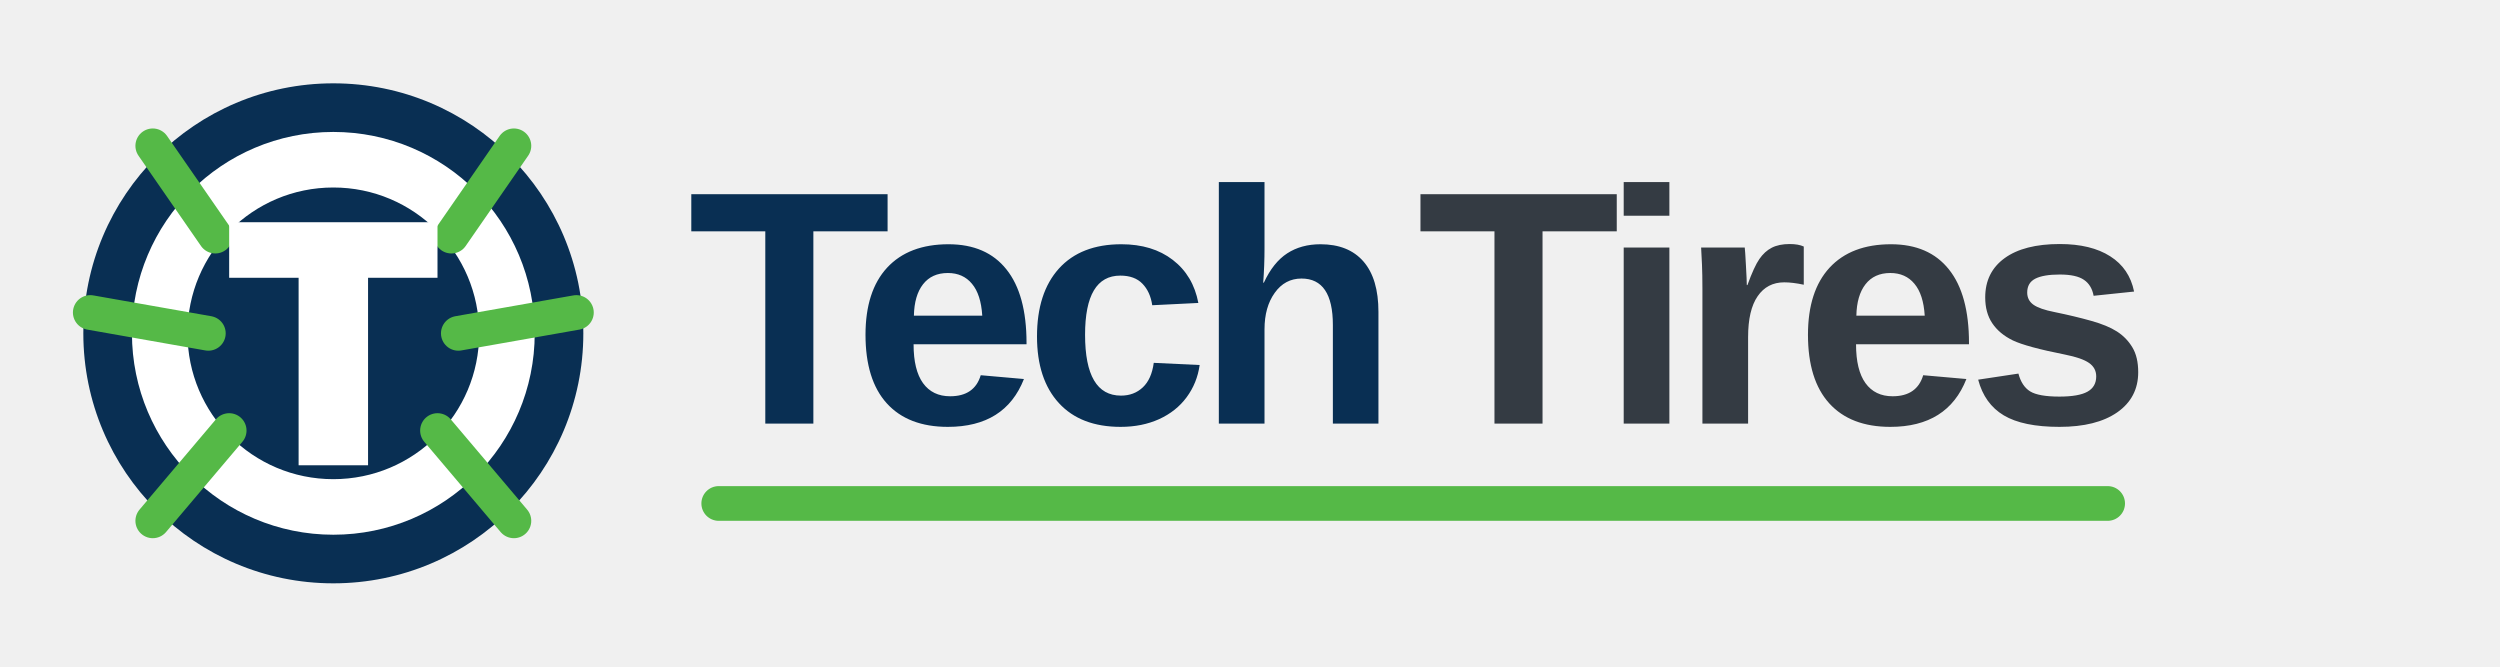
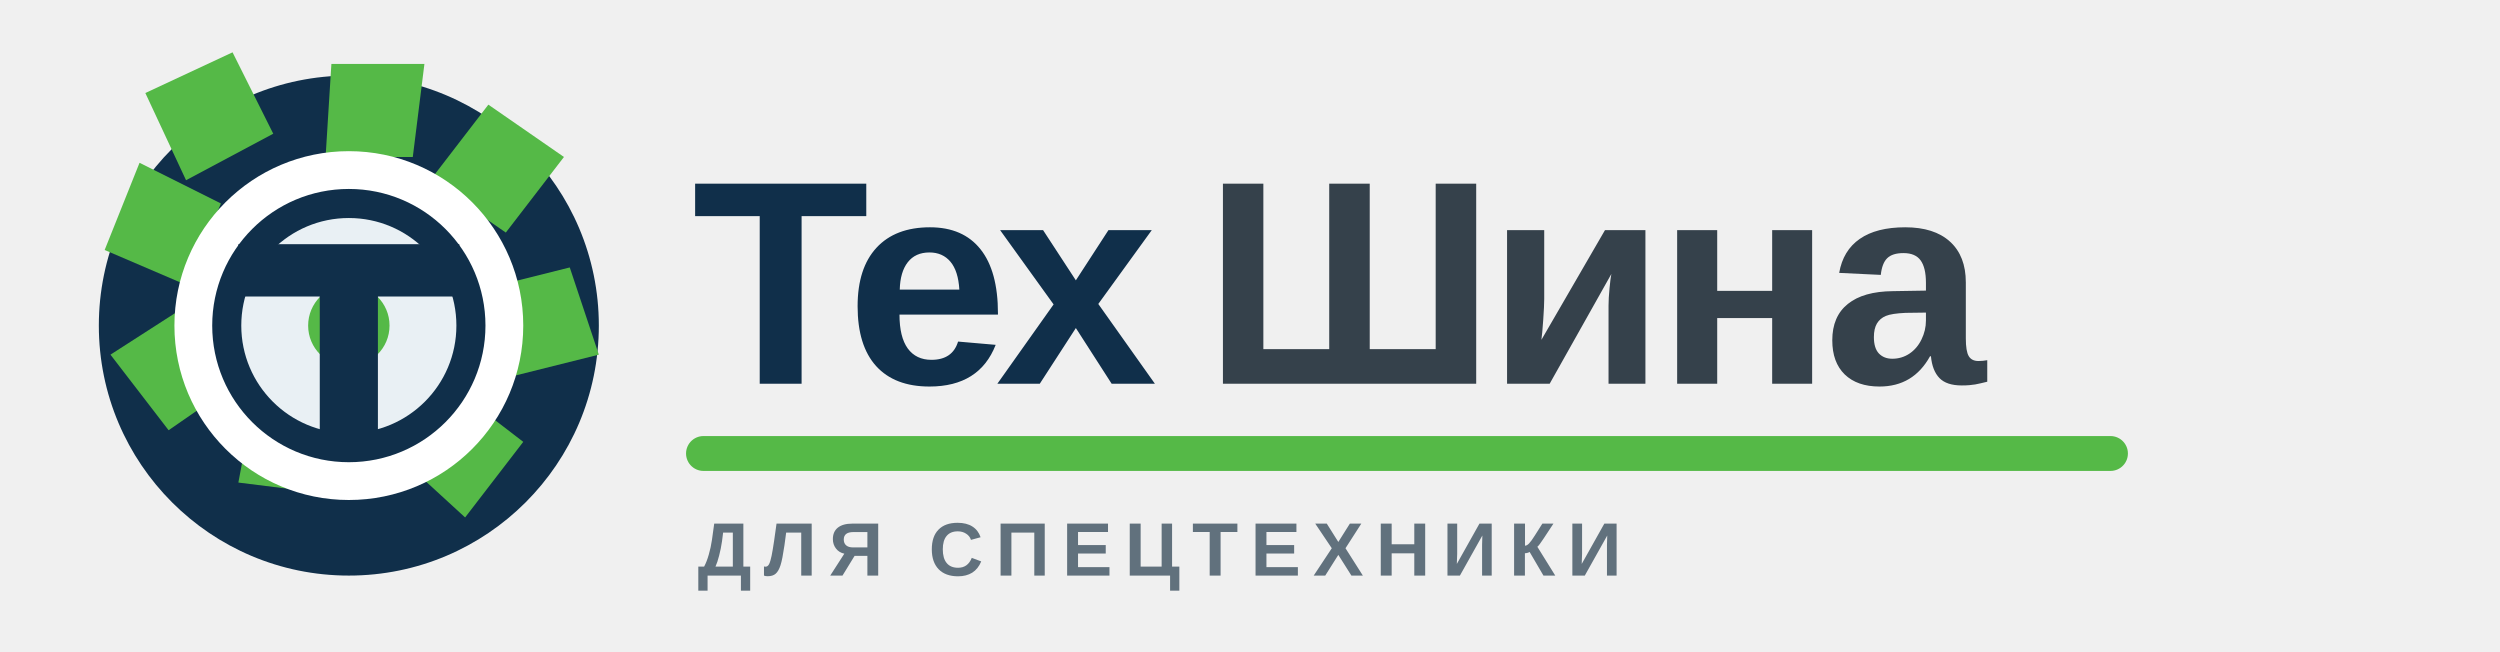
- <svg xmlns="http://www.w3.org/2000/svg" viewBox="0 0 360 96" role="img" aria-labelledby="title desc">
-   <g transform="translate(4 4)">
-     <circle cx="44" cy="44" r="36" fill="#092f53" />
-     <circle cx="44" cy="44" r="25" fill="none" stroke="#ffffff" stroke-width="8" />
-     <path d="M18 17l9 13m43-13-9 13M9 41l17 3m53-3-17 3M18 71l11-13m41 13L59 58" fill="none" stroke="#55b947" stroke-width="5" stroke-linecap="round" />
-     <path d="M29 28h30v8H49v27H39V36H29z" fill="#ffffff" />
+ <svg xmlns="http://www.w3.org/2000/svg" viewBox="0 0 430 112" role="img" aria-labelledby="title desc">
+   <g transform="translate(8 4)">
+     <circle cx="52" cy="52" r="43" fill="#102f4a" />
+     <g fill="#55b947">
+       <path d="M17 12l15-7 7 14-15 8z" />
+       <path d="M49 7h16l-2 16H48z" />
+       <path d="M76 14l13 9-10 13-13-9z" />
+       <path d="M90 42l5 15-16 4-5-15z" />
+       <path d="M82 72l-10 13-12-11 9-12z" />
+       <path d="M49 81l-16-2 3-16 15 2z" />
+       <path d="M21 70L11 57l14-9 9 13z" />
+       <path d="M10 39l6-15 14 7-6 14z" />
+     </g>
+     <circle cx="52" cy="52" r="30" fill="#fff" />
+     <circle cx="52" cy="52" r="21" fill="#e9f0f4" stroke="#102f4a" stroke-width="5" />
+     <circle cx="52" cy="52" r="7" fill="#55b947" />
+     <path d="M33 38h38v9H57v27H47V47H33z" fill="#102f4a" />
  </g>
-   <text x="99" y="61" fill="#092f53" font-family="Arial, Helvetica, sans-serif" font-size="48" font-weight="700" letter-spacing="-2">Tech</text>
-   <text x="204" y="61" fill="#343b43" font-family="Arial, Helvetica, sans-serif" font-size="48" font-weight="700" letter-spacing="-2">Tires</text>
-   <rect x="101" y="70" width="205" height="5" rx="2.5" fill="#55b947" />
+   <text x="119" y="66" fill="#102f4a" font-family="Arial,Helvetica,sans-serif" font-size="50" font-weight="800" letter-spacing="-1.5">Тех</text>
+   <text x="207" y="66" fill="#35414b" font-family="Arial,Helvetica,sans-serif" font-size="50" font-weight="800" letter-spacing="-1.5">Шина</text>
+   <path d="M121 78h242" stroke="#55b947" stroke-width="6" stroke-linecap="round" />
+   <text x="120" y="99" fill="#61717d" font-family="Arial,Helvetica,sans-serif" font-size="13" font-weight="700" letter-spacing="2.1">ДЛЯ СПЕЦТЕХНИКИ</text>
</svg>
